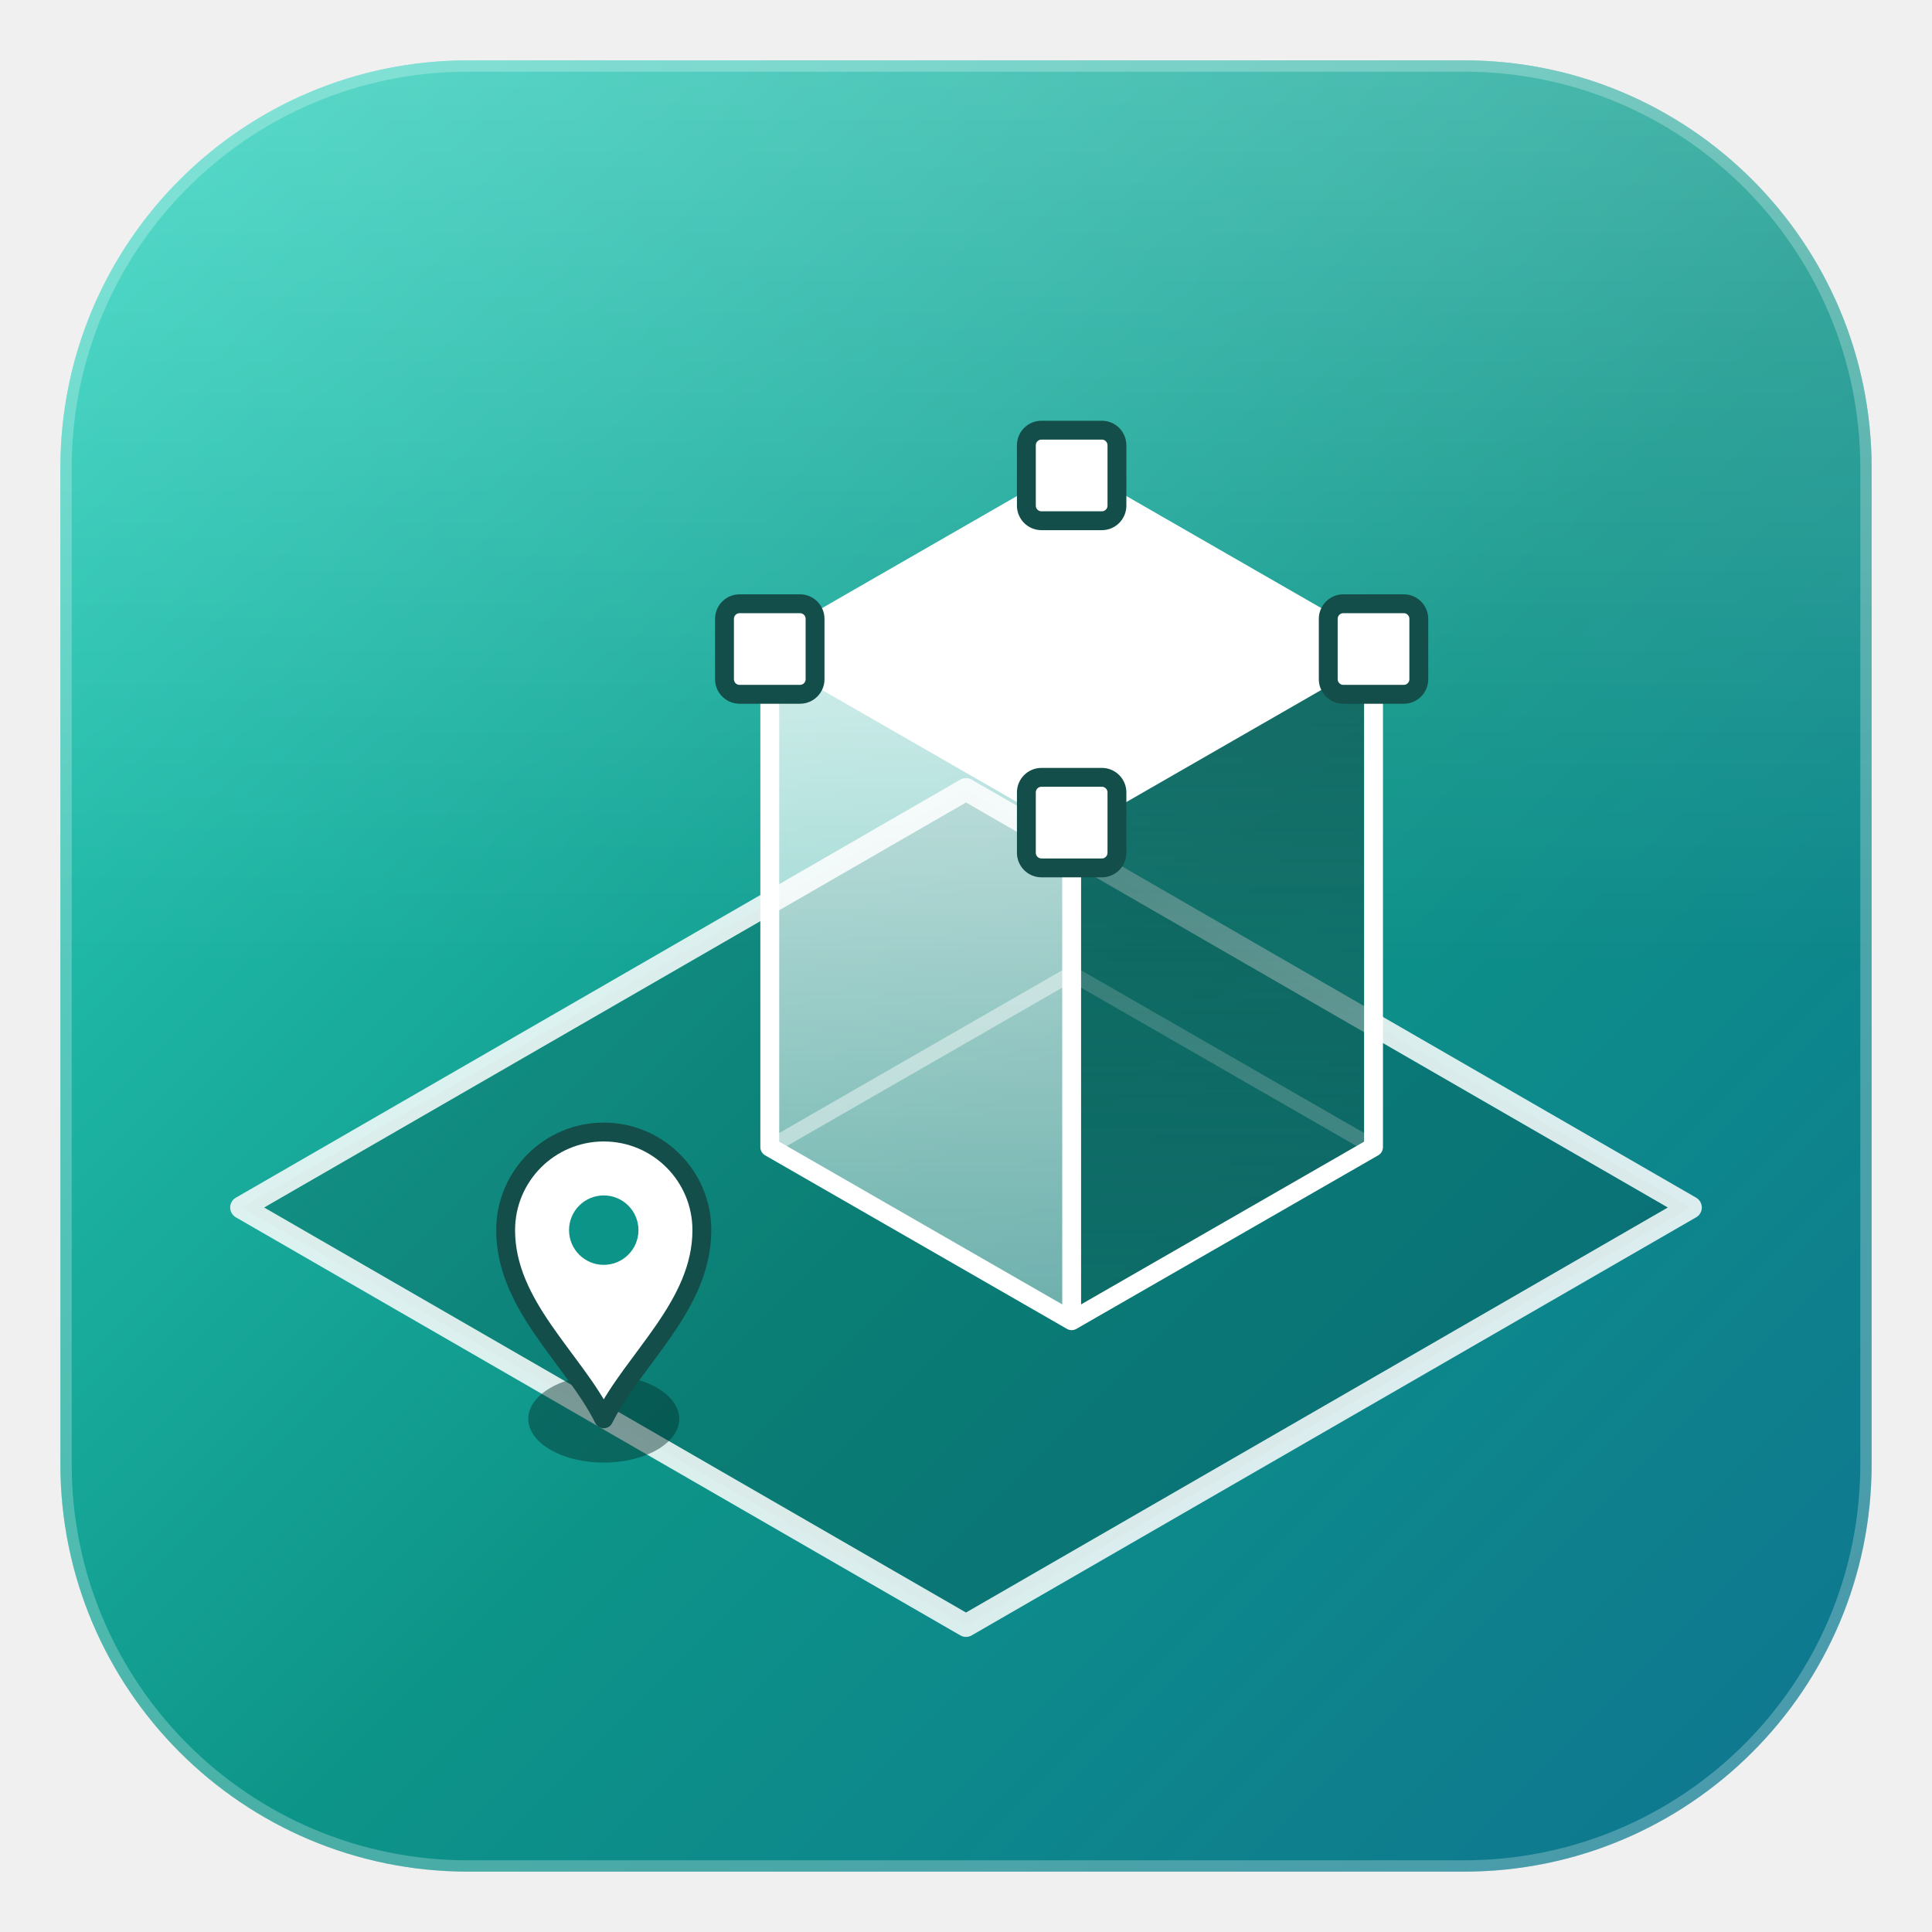
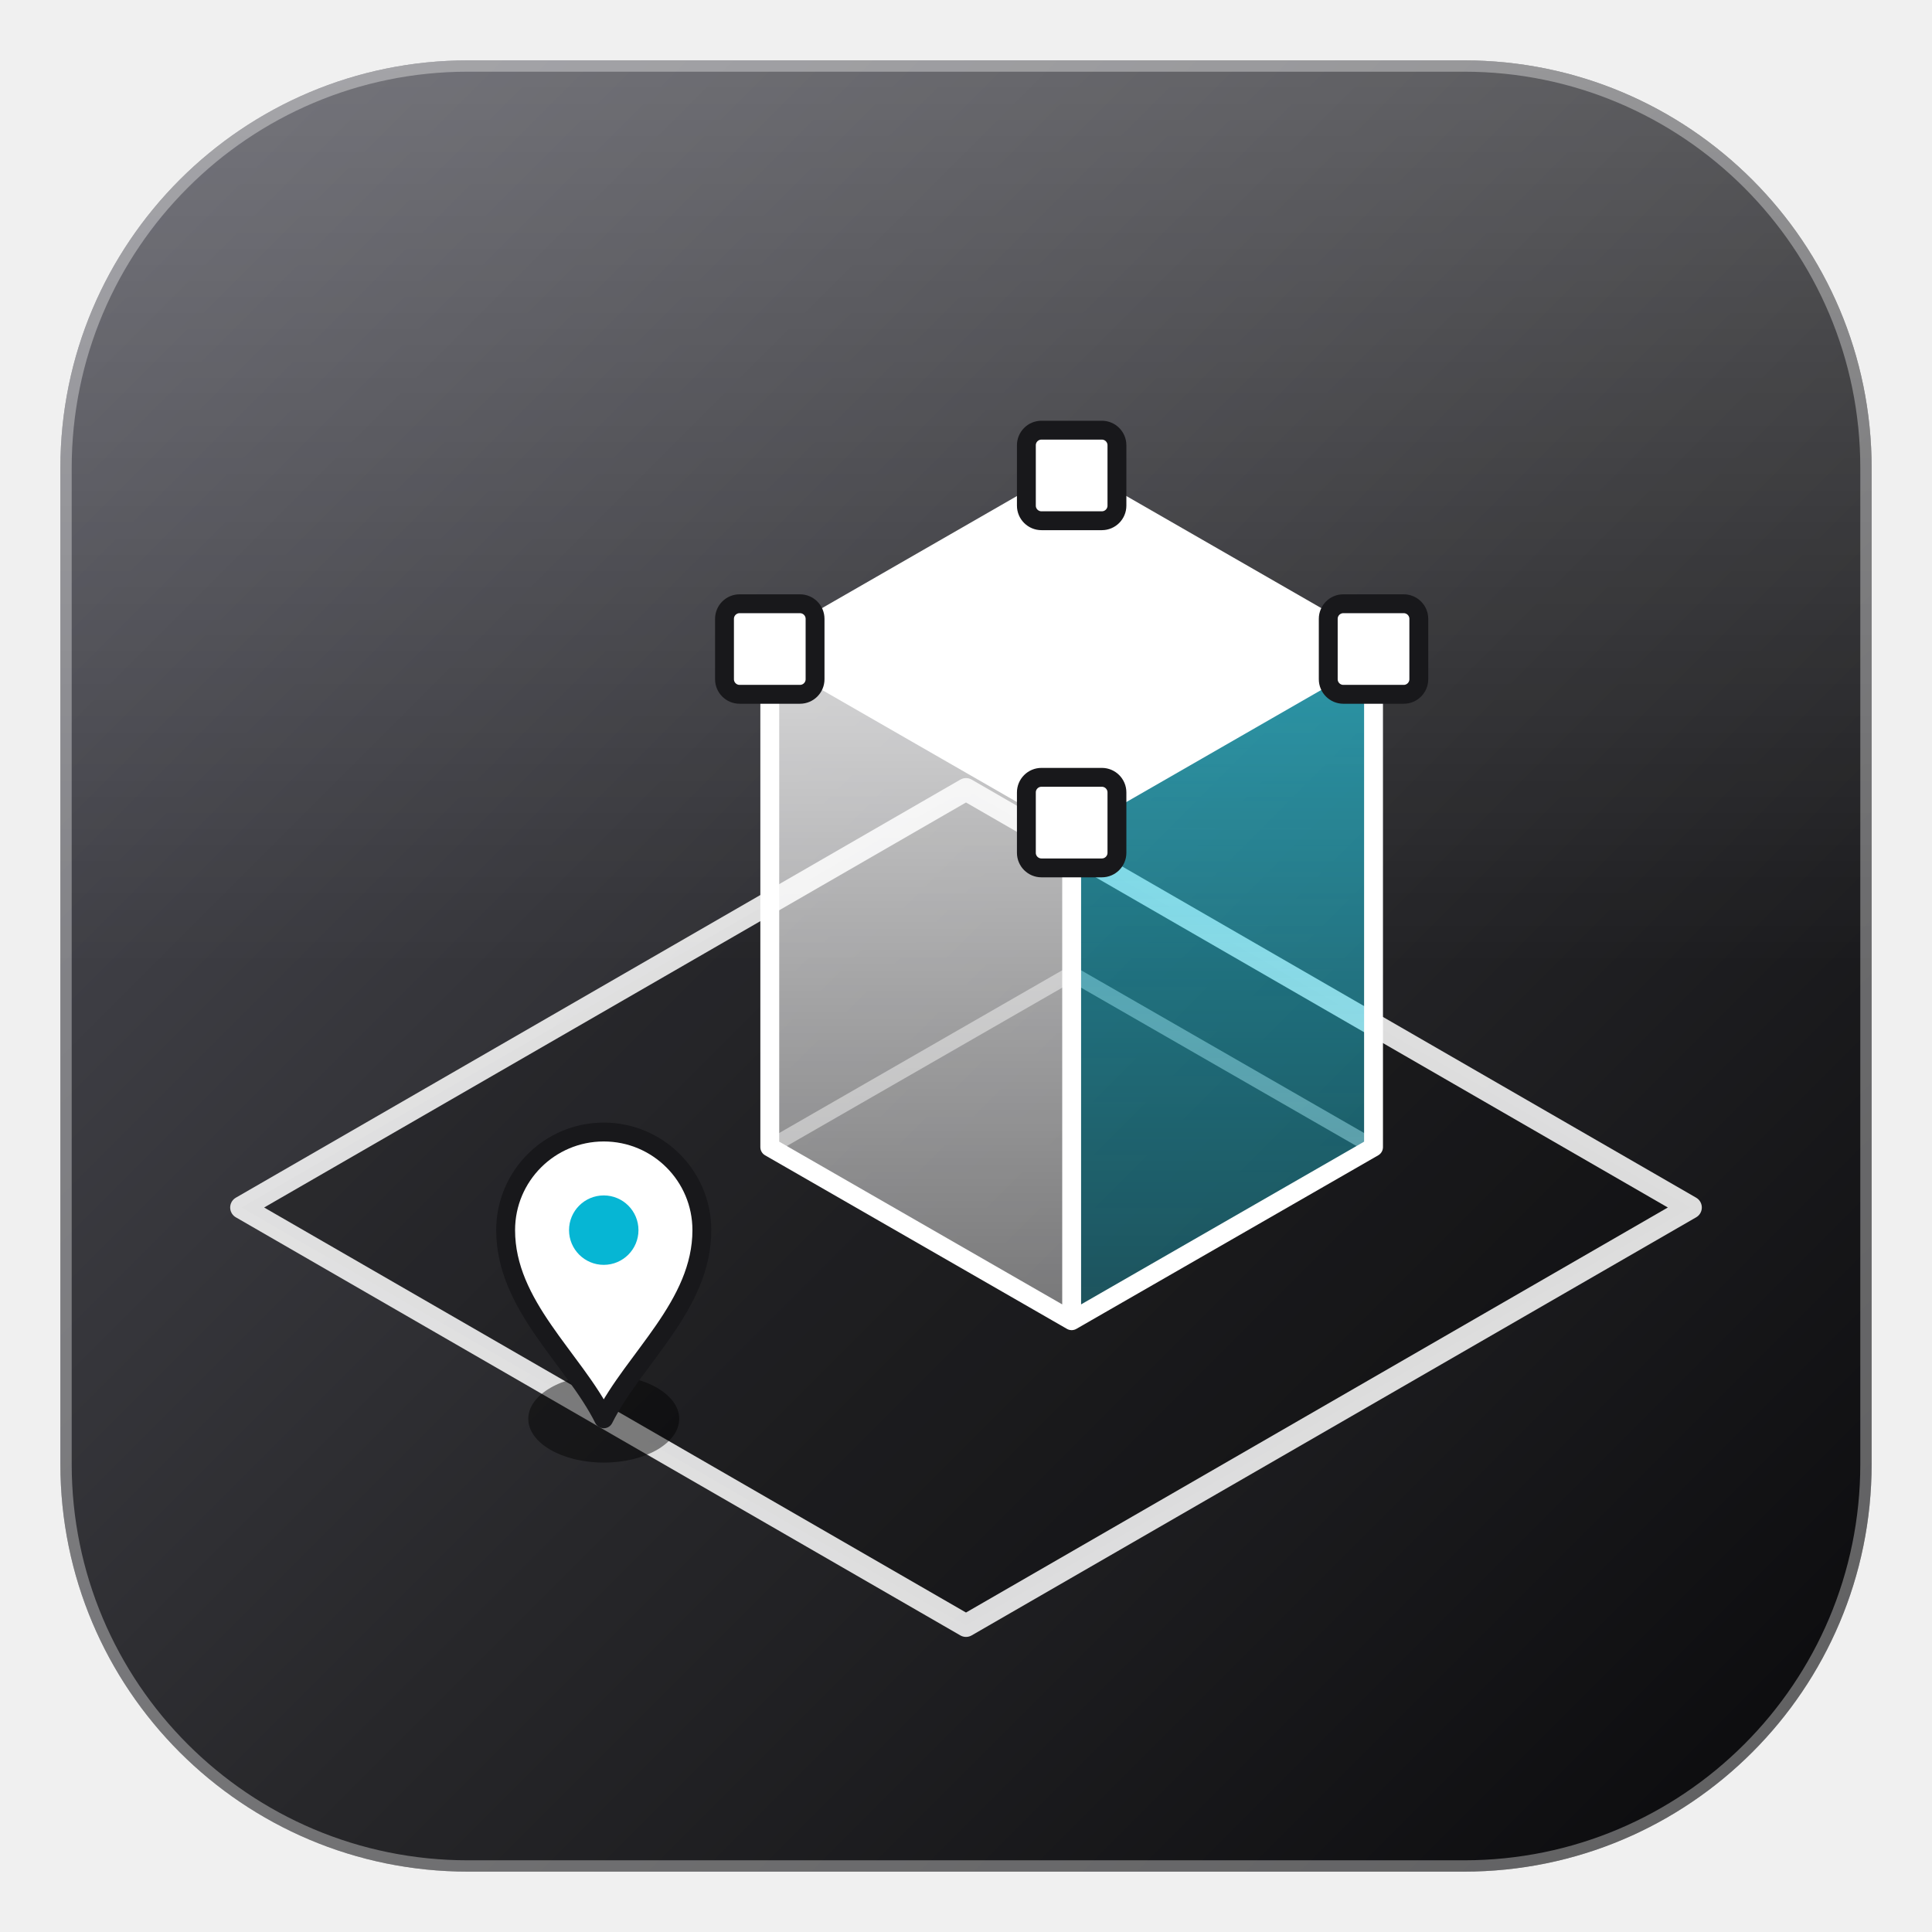
<svg xmlns="http://www.w3.org/2000/svg" viewBox="0 0 256 256" width="256" height="256">
  <defs>
    <linearGradient id="tile" x1="0" y1="0" x2="1" y2="1">
-       <stop offset="0" stop-color="#2DD4BF" />
-       <stop offset="0.55" stop-color="#0D9488" />
-       <stop offset="1" stop-color="#0E7490" />
+       <stop offset="0" stop-color="#52525B" />
+       <stop offset="0.55" stop-color="#27272A" />
+       <stop offset="1" stop-color="#09090B" />
    </linearGradient>
    <linearGradient id="sheen" x1="0" y1="0" x2="0" y2="1">
      <stop offset="0" stop-color="#FFFFFF" stop-opacity="0.22" />
      <stop offset="0.5" stop-color="#FFFFFF" stop-opacity="0" />
    </linearGradient>
    <linearGradient id="left" x1="0" y1="0" x2="0" y2="1">
      <stop offset="0" stop-color="#FFFFFF" stop-opacity="0.78" />
      <stop offset="1" stop-color="#FFFFFF" stop-opacity="0.40" />
    </linearGradient>
    <linearGradient id="right" x1="0" y1="0" x2="0" y2="1">
-       <stop offset="0" stop-color="#115E59" stop-opacity="0.80" />
-       <stop offset="1" stop-color="#115E59" stop-opacity="0.45" />
+       <stop offset="0" stop-color="#22D3EE" stop-opacity="0.60" />
+       <stop offset="1" stop-color="#22D3EE" stop-opacity="0.30" />
    </linearGradient>
  </defs>
  <rect x="8" y="8" width="240" height="240" rx="54" fill="url(#tile)" />
  <rect x="8" y="8" width="240" height="240" rx="54" fill="url(#sheen)" />
-   <rect x="8.75" y="8.75" width="238.5" height="238.5" rx="53.25" fill="none" stroke="#FFFFFF" stroke-opacity="0.25" stroke-width="1.5" />
-   <path d="M32 160 L128 104.6 L224 160 L128 215.4 Z" fill="#042F2E" fill-opacity="0.22" stroke="#FFFFFF" stroke-opacity="0.85" stroke-width="3" stroke-linejoin="round" />
+   <rect x="8.75" y="8.75" width="238.5" height="238.5" rx="53.25" fill="none" stroke="#FFFFFF" stroke-opacity="0.35" stroke-width="1.5" />
+   <path d="M32 160 L128 104.6 L224 160 L128 215.4 Z" fill="#000000" fill-opacity="0.22" stroke="#FFFFFF" stroke-opacity="0.85" stroke-width="3" stroke-linejoin="round" />
  <path d="M102 152 L142 129 L182 152 M142 129 L142 63" fill="none" stroke="#FFFFFF" stroke-opacity="0.45" stroke-width="2" stroke-linejoin="round" />
  <path d="M102 152 L142 175 L142 109 L102 86 Z" fill="url(#left)" />
  <path d="M142 175 L182 152 L182 86 L142 109 Z" fill="url(#right)" />
  <path d="M102 86 L142 63 L182 86 L142 109 Z" fill="#FFFFFF" />
  <path d="M102 86 L142 63 L182 86 L182 152 L142 175 L102 152 Z M102 86 L142 109 L182 86 M142 109 L142 175" fill="none" stroke="#FFFFFF" stroke-width="2.5" stroke-linejoin="round" />
-   <g fill="#FFFFFF" stroke="#134E4A" stroke-width="2.5">
+   <g fill="#FFFFFF" stroke="#18181B" stroke-width="2.5">
    <rect x="96" y="80" width="12" height="12" rx="2" />
    <rect x="136" y="57" width="12" height="12" rx="2" />
    <rect x="176" y="80" width="12" height="12" rx="2" />
    <rect x="136" y="103" width="12" height="12" rx="2" />
  </g>
-   <ellipse cx="80" cy="188" rx="10" ry="5.8" fill="#042F2E" fill-opacity="0.45" />
-   <path d="M80 188 C76 180 67 173 67 163 A13 13 0 1 1 93 163 C93 173 84 180 80 188 Z" fill="#FFFFFF" stroke="#134E4A" stroke-width="2.5" stroke-linejoin="round" />
-   <circle cx="80" cy="163" r="4.6" fill="#0D9488" />
+   <ellipse cx="80" cy="188" rx="10" ry="5.8" fill="#000000" fill-opacity="0.45" />
+   <path d="M80 188 C76 180 67 173 67 163 A13 13 0 1 1 93 163 C93 173 84 180 80 188 Z" fill="#FFFFFF" stroke="#18181B" stroke-width="2.5" stroke-linejoin="round" />
+   <circle cx="80" cy="163" r="4.6" fill="#06B6D4" />
</svg>
